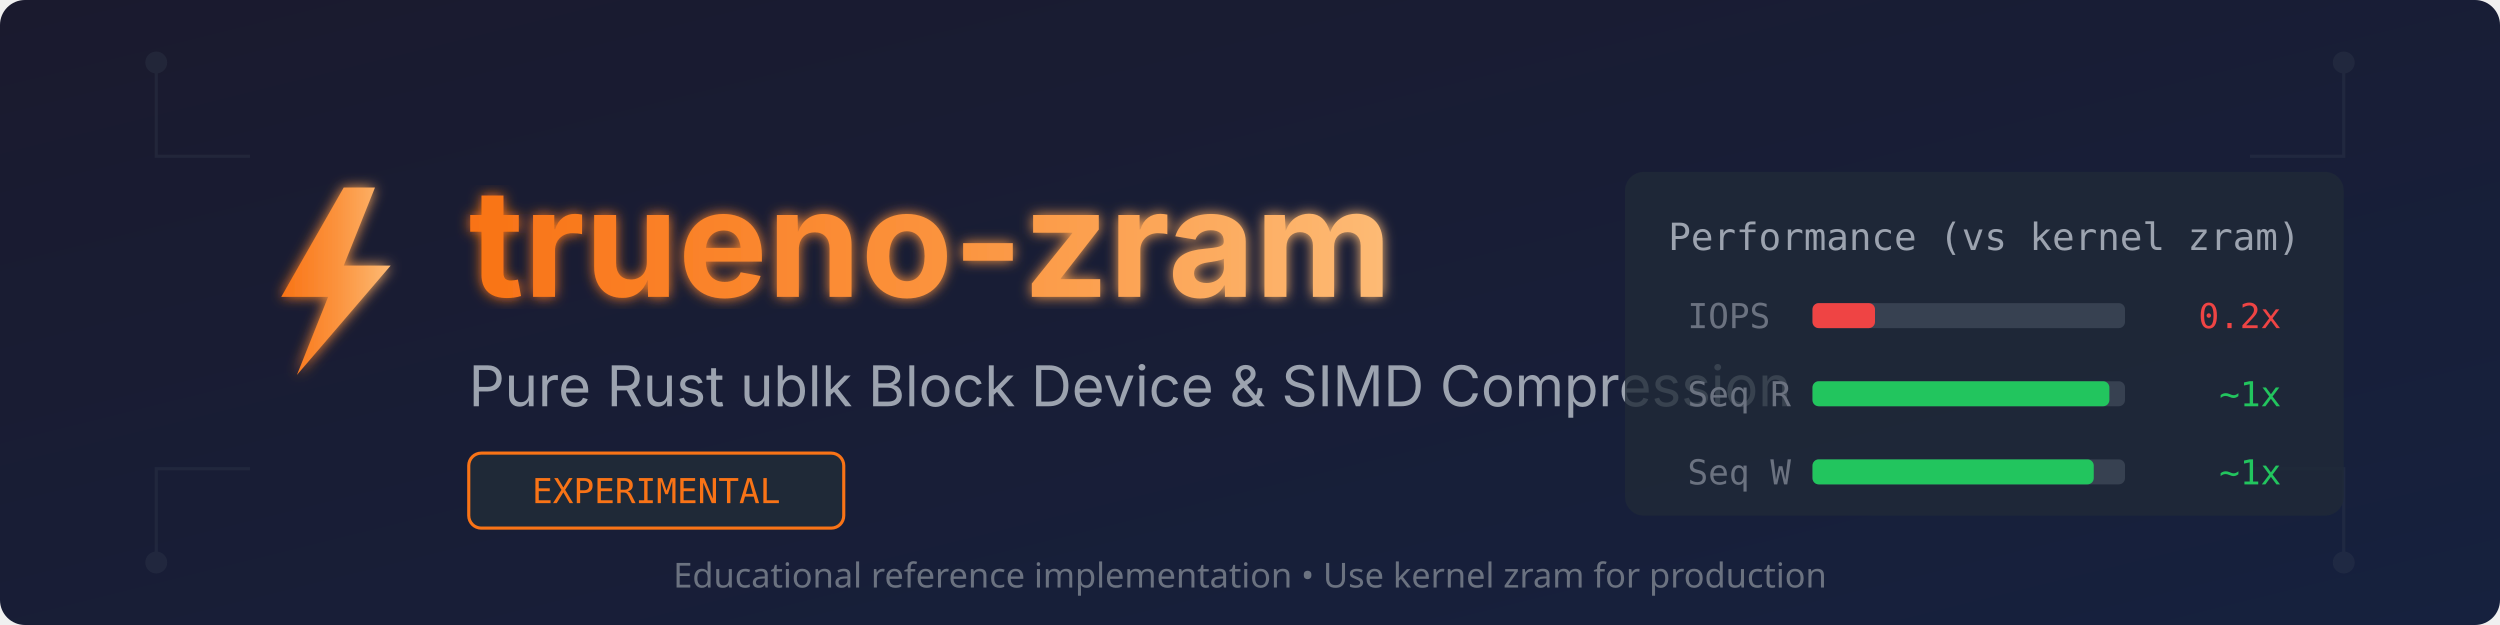
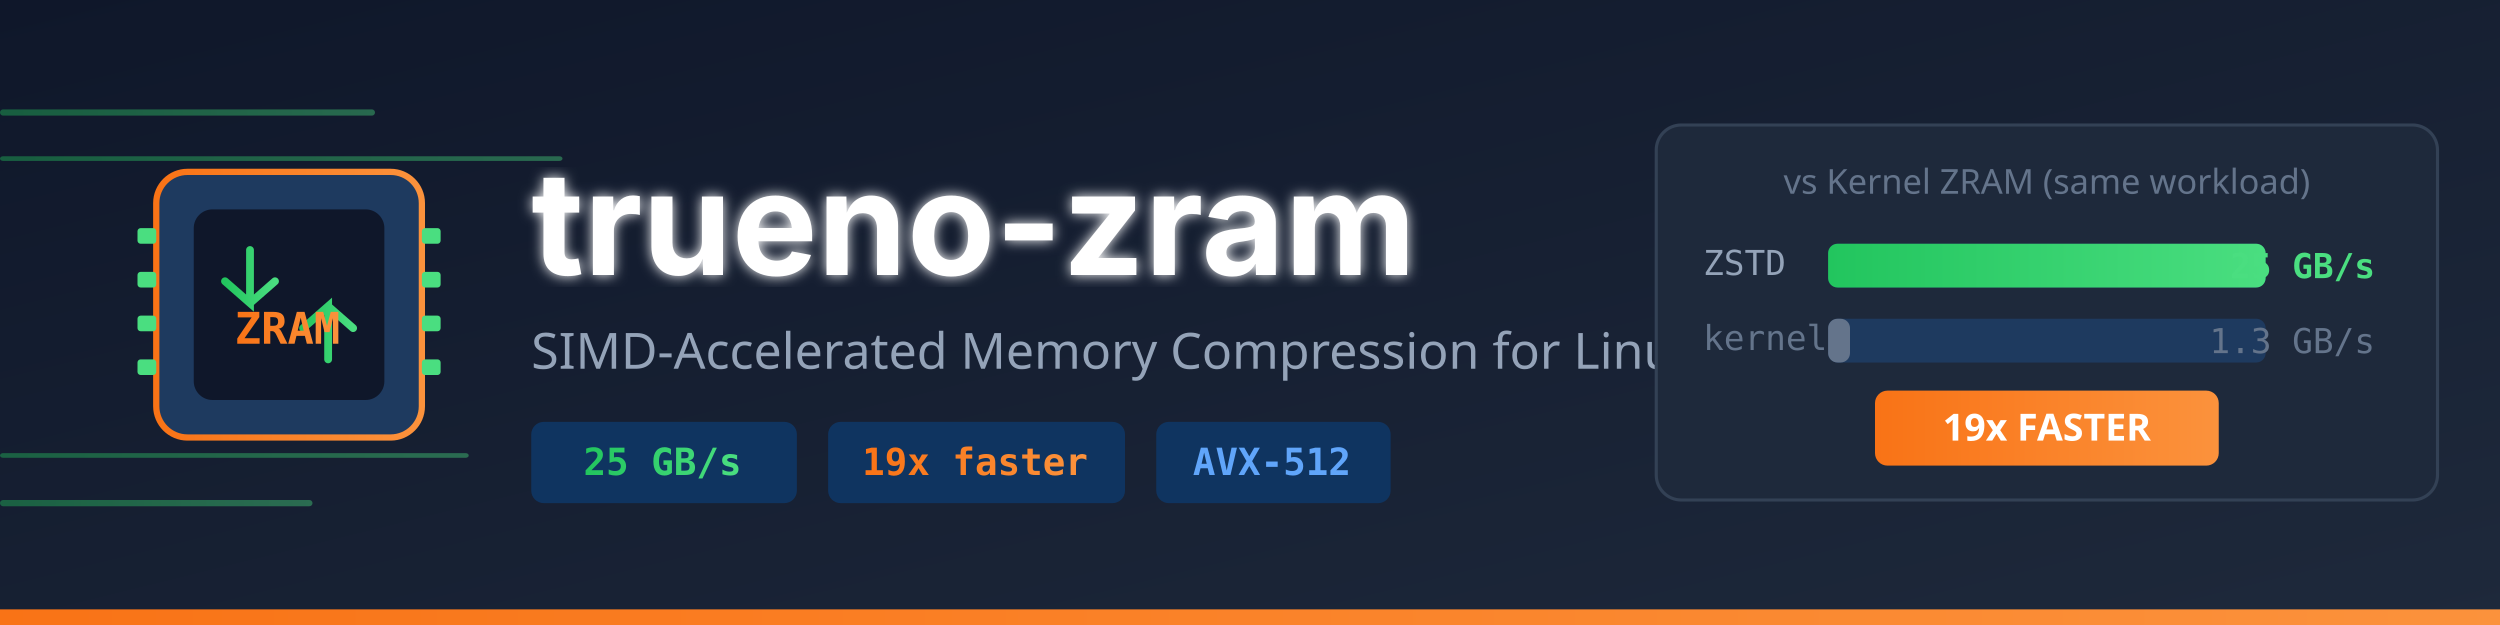
<svg xmlns="http://www.w3.org/2000/svg" viewBox="0 0 800 200">
  <defs>
-     <linearGradient id="bgGrad" x1="0%" y1="0%" x2="100%" y2="100%">
-       <stop offset="0%" style="stop-color:#1a1a2e;stop-opacity:1" />
-       <stop offset="100%" style="stop-color:#16213e;stop-opacity:1" />
+     <linearGradient id="bg" x1="0%" y1="0%" x2="100%" y2="100%">
+       <stop offset="0%" style="stop-color:#0f172a" />
+       <stop offset="100%" style="stop-color:#1e293b" />
    </linearGradient>
-     <linearGradient id="textGrad" x1="0%" y1="0%" x2="100%" y2="0%">
-       <stop offset="0%" style="stop-color:#f97316;stop-opacity:1" />
-       <stop offset="50%" style="stop-color:#fb923c;stop-opacity:1" />
-       <stop offset="100%" style="stop-color:#fdba74;stop-opacity:1" />
+     <linearGradient id="accent" x1="0%" y1="0%" x2="100%" y2="0%">
+       <stop offset="0%" style="stop-color:#f97316" />
+       <stop offset="100%" style="stop-color:#fb923c" />
    </linearGradient>
-     <linearGradient id="accentGrad" x1="0%" y1="0%" x2="100%" y2="0%">
-       <stop offset="0%" style="stop-color:#3b82f6;stop-opacity:1" />
-       <stop offset="100%" style="stop-color:#60a5fa;stop-opacity:1" />
+     <linearGradient id="speed" x1="0%" y1="0%" x2="100%" y2="0%">
+       <stop offset="0%" style="stop-color:#22c55e" />
+       <stop offset="100%" style="stop-color:#4ade80" />
    </linearGradient>
    <filter id="glow">
-       <feGaussianBlur stdDeviation="2" result="coloredBlur" />
+       <feGaussianBlur stdDeviation="2" result="blur" />
      <feMerge>
-         <feMergeNode in="coloredBlur" />
+         <feMergeNode in="blur" />
        <feMergeNode in="SourceGraphic" />
      </feMerge>
    </filter>
  </defs>
-   <rect width="800" height="200" fill="url(#bgGrad)" rx="8" />
-   <g stroke="#374151" stroke-width="1" opacity="0.3">
-     <path d="M50,20 L50,50 L80,50" fill="none" />
-     <path d="M750,20 L750,50 L720,50" fill="none" />
-     <path d="M50,180 L50,150 L80,150" fill="none" />
-     <path d="M750,180 L750,150 L720,150" fill="none" />
-     <circle cx="50" cy="20" r="3" fill="#374151" />
-     <circle cx="750" cy="20" r="3" fill="#374151" />
-     <circle cx="50" cy="180" r="3" fill="#374151" />
-     <circle cx="750" cy="180" r="3" fill="#374151" />
+   <rect width="800" height="200" fill="url(#bg)" />
+   <g opacity="0.4">
+     <rect x="0" y="35" width="120" height="2" fill="url(#speed)" rx="1" />
+     <rect x="0" y="50" width="180" height="1.5" fill="url(#speed)" rx="1" />
+     <rect x="0" y="145" width="150" height="1.5" fill="url(#speed)" rx="1" />
+     <rect x="0" y="160" width="100" height="2" fill="url(#speed)" rx="1" />
  </g>
-   <g transform="translate(80, 60)" filter="url(#glow)">
-     <polygon points="30,0 10,35 25,35 15,60 45,25 30,25 40,0" fill="url(#textGrad)" />
+   <g transform="translate(50, 55)">
+     <rect x="0" y="0" width="85" height="85" rx="10" fill="#1e3a5f" stroke="url(#accent)" stroke-width="2" />
+     <rect x="12" y="12" width="61" height="61" rx="6" fill="#0f172a" />
+     <path d="M30 25 L30 42 L22 35 M30 42 L38 35" stroke="url(#speed)" stroke-width="2.5" fill="none" stroke-linecap="round" />
+     <path d="M55 60 L55 43 L47 50 M55 43 L63 50" stroke="url(#speed)" stroke-width="2.5" fill="none" stroke-linecap="round" />
+     <text x="42" y="55" font-family="monospace" font-size="14" font-weight="bold" fill="url(#accent)" text-anchor="middle">ZRAM</text>
+     <rect x="-6" y="18" width="6" height="5" rx="1" fill="#4ade80" />
+     <rect x="-6" y="32" width="6" height="5" rx="1" fill="#4ade80" />
+     <rect x="-6" y="46" width="6" height="5" rx="1" fill="#4ade80" />
+     <rect x="-6" y="60" width="6" height="5" rx="1" fill="#4ade80" />
+     <rect x="85" y="18" width="6" height="5" rx="1" fill="#4ade80" />
+     <rect x="85" y="32" width="6" height="5" rx="1" fill="#4ade80" />
+     <rect x="85" y="46" width="6" height="5" rx="1" fill="#4ade80" />
+     <rect x="85" y="60" width="6" height="5" rx="1" fill="#4ade80" />
  </g>
-   <text x="150" y="95" font-family="system-ui, -apple-system, sans-serif" font-size="48" font-weight="bold" fill="url(#textGrad)" filter="url(#glow)">
-     trueno-zram
-   </text>
-   <text x="150" y="130" font-family="system-ui, -apple-system, sans-serif" font-size="18" fill="#9ca3af">
-     Pure Rust ublk Block Device &amp; SIMD Compression
-   </text>
-   <g transform="translate(150, 145)">
-     <rect width="120" height="24" rx="4" fill="#1f2937" />
-     <rect width="120" height="24" rx="4" fill="none" stroke="#f97316" stroke-width="1" />
-     <text x="60" y="16" font-family="monospace" font-size="11" fill="#f97316" text-anchor="middle">EXPERIMENTAL</text>
+   <text x="170" y="88" font-family="system-ui, -apple-system, sans-serif" font-size="46" font-weight="bold" fill="white" filter="url(#glow)">trueno-zram</text>
+   <text x="170" y="118" font-family="system-ui, sans-serif" font-size="16" fill="#94a3b8">SIMD-Accelerated Memory Compression for Linux</text>
+   <g transform="translate(170, 135)">
+     <rect width="85" height="26" rx="4" fill="#0f3460" />
+     <text x="42" y="17" font-family="monospace" font-size="12" font-weight="bold" fill="url(#speed)" text-anchor="middle">25 GB/s</text>
  </g>
-   <g transform="translate(520, 55)">
-     <rect width="230" height="110" rx="6" fill="#1f2937" opacity="0.8" />
-     <text x="115" y="25" font-family="monospace" font-size="12" fill="#9ca3af" text-anchor="middle">Performance (vs kernel zram)</text>
-     <text x="20" y="50" font-family="monospace" font-size="11" fill="#6b7280">IOPS</text>
-     <text x="210" y="50" font-family="monospace" font-size="11" fill="#ef4444" text-anchor="end">0.2x</text>
-     <rect x="60" y="42" width="100" height="8" rx="2" fill="#374151" />
-     <rect x="60" y="42" width="20" height="8" rx="2" fill="#ef4444" />
-     <text x="20" y="75" font-family="monospace" font-size="11" fill="#6b7280">Seq R</text>
-     <text x="210" y="75" font-family="monospace" font-size="11" fill="#22c55e" text-anchor="end">~1x</text>
-     <rect x="60" y="67" width="100" height="8" rx="2" fill="#374151" />
-     <rect x="60" y="67" width="95" height="8" rx="2" fill="#22c55e" />
-     <text x="20" y="100" font-family="monospace" font-size="11" fill="#6b7280">Seq W</text>
-     <text x="210" y="100" font-family="monospace" font-size="11" fill="#22c55e" text-anchor="end">~1x</text>
-     <rect x="60" y="92" width="100" height="8" rx="2" fill="#374151" />
-     <rect x="60" y="92" width="90" height="8" rx="2" fill="#22c55e" />
+   <g transform="translate(265, 135)">
+     <rect width="95" height="26" rx="4" fill="#0f3460" />
+     <text x="47" y="17" font-family="monospace" font-size="12" font-weight="bold" fill="url(#accent)" text-anchor="middle">19x faster</text>
  </g>
-   <text x="400" y="188" font-family="system-ui, sans-serif" font-size="11" fill="#6b7280" text-anchor="middle">
-     Educational reference implementation • Use kernel zram for production
-   </text>
+   <g transform="translate(370, 135)">
+     <rect width="75" height="26" rx="4" fill="#0f3460" />
+     <text x="37" y="17" font-family="monospace" font-size="12" font-weight="bold" fill="#60a5fa" text-anchor="middle">AVX-512</text>
+   </g>
+   <g transform="translate(530, 40)">
+     <rect width="250" height="120" rx="8" fill="#1e293b" stroke="#334155" stroke-width="1" />
+     <text x="125" y="22" font-family="system-ui, sans-serif" font-size="11" fill="#64748b" text-anchor="middle">vs Kernel ZRAM (same workload)</text>
+     <text x="15" y="48" font-family="monospace" font-size="11" fill="#94a3b8">ZSTD</text>
+     <rect x="55" y="38" width="140" height="14" rx="3" fill="#1e3a5f" />
+     <rect x="55" y="38" width="140" height="14" rx="3" fill="url(#speed)" />
+     <text x="230" y="49" font-family="monospace" font-size="11" font-weight="bold" fill="#4ade80" text-anchor="end">25 GB/s</text>
+     <text x="15" y="72" font-family="monospace" font-size="11" fill="#64748b">kernel</text>
+     <rect x="55" y="62" width="140" height="14" rx="3" fill="#1e3a5f" />
+     <rect x="55" y="62" width="7" height="14" rx="3" fill="#64748b" />
+     <text x="230" y="73" font-family="monospace" font-size="11" fill="#64748b" text-anchor="end">1.3 GB/s</text>
+     <rect x="70" y="85" width="110" height="24" rx="4" fill="url(#accent)" />
+     <text x="125" y="101" font-family="system-ui, sans-serif" font-size="12" font-weight="bold" fill="white" text-anchor="middle">19x FASTER</text>
+   </g>
+   <rect x="0" y="195" width="800" height="5" fill="url(#accent)" />
</svg>
